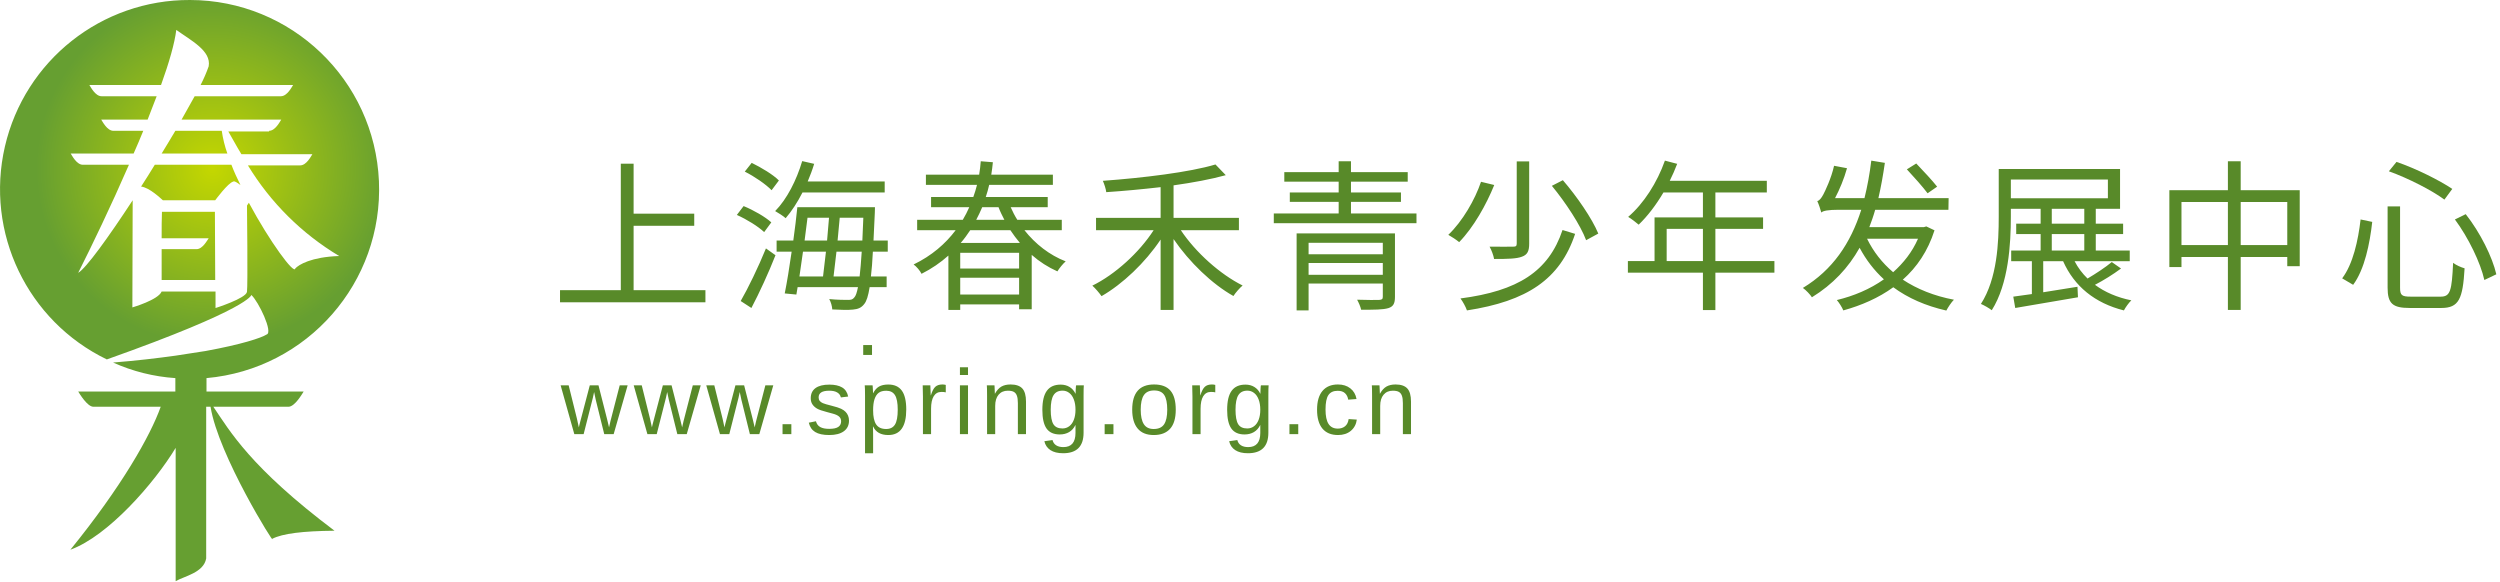
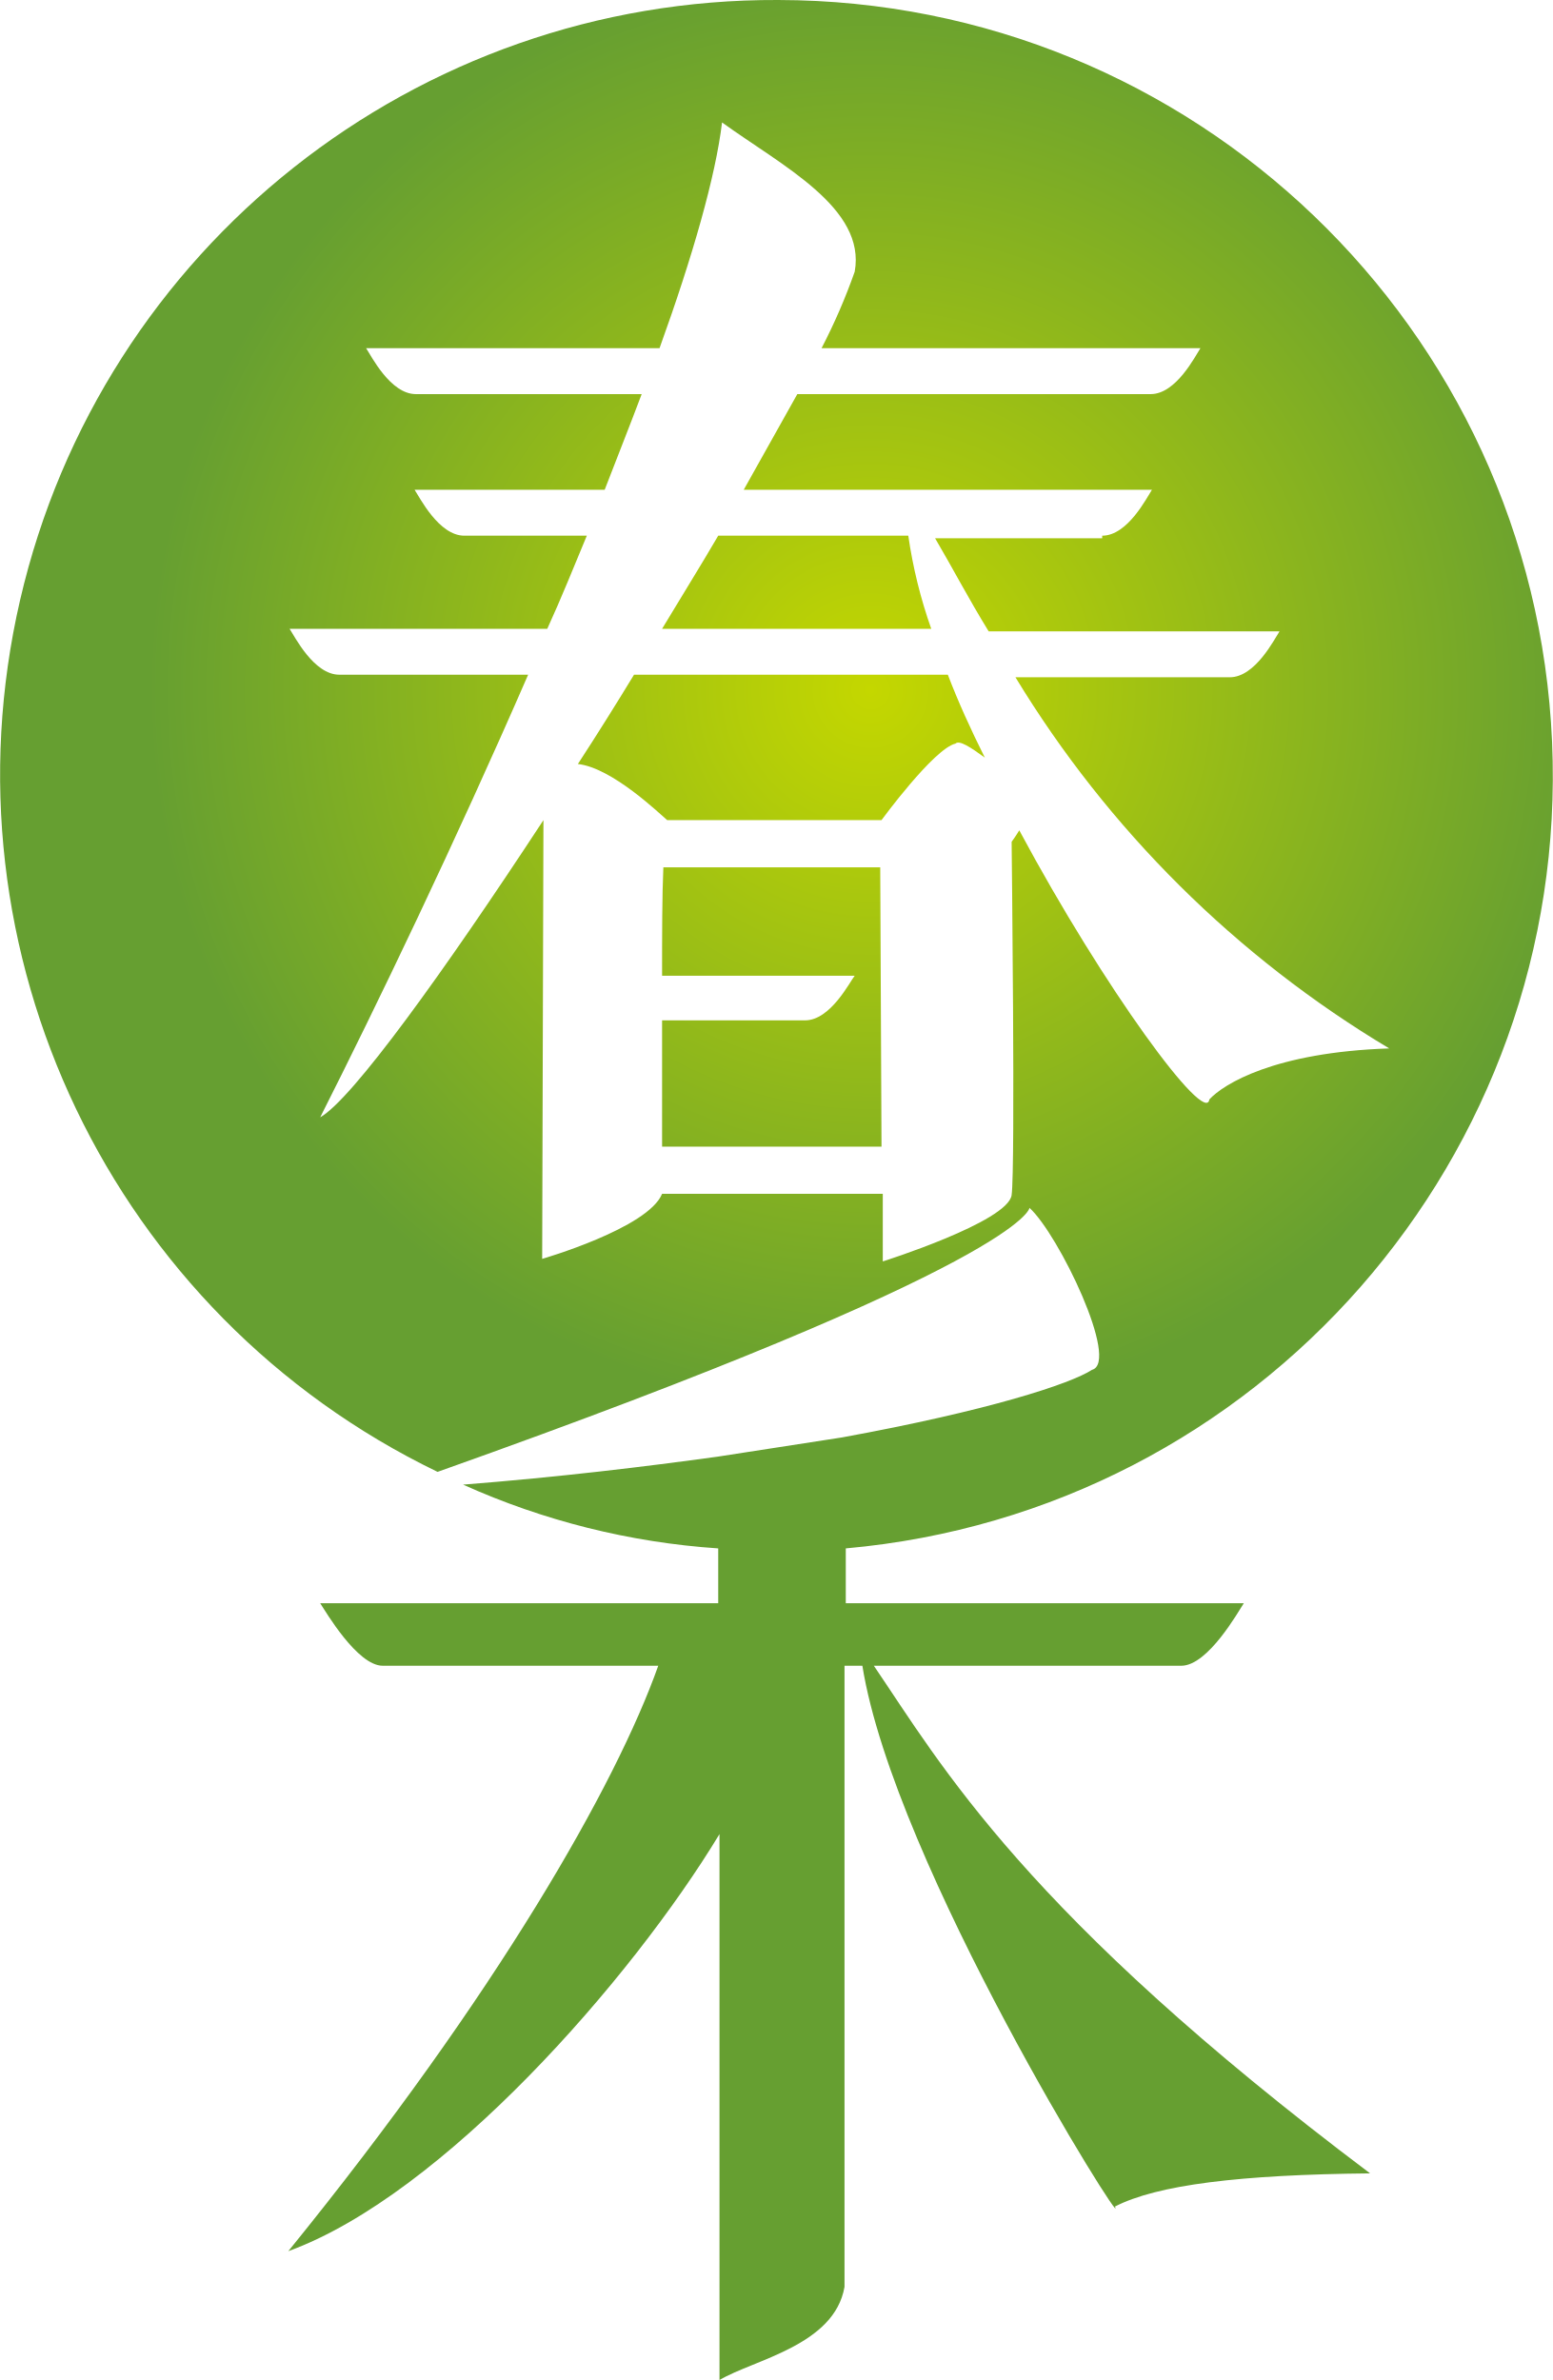
- <svg xmlns="http://www.w3.org/2000/svg" viewBox="0 0 802.68 186.6">
+ <svg xmlns="http://www.w3.org/2000/svg" viewBox="0 0 121.72 186.6">
  <defs>
-     <style>.cls-1,.cls-2,.cls-3,.cls-5{isolation:isolate;}.cls-2,.cls-3{font-size:51.93px;font-family:MicrosoftYaHei, Microsoft YaHei;}.cls-2,.cls-3,.cls-4,.cls-5{fill:#588a29;}.cls-2{letter-spacing:0.1em;}.cls-4,.cls-5{font-size:29.62px;font-family:ArialMT, Arial;}.cls-4{letter-spacing:0.07em;}.cls-5{letter-spacing:0.07em;}.cls-6{letter-spacing:0.01em;}.cls-7{fill-rule:evenodd;fill:url(#未命名的渐变_3);}</style>
-     <radialGradient id="未命名的渐变_3" cx="68.25" cy="-790.72" r="56.63" gradientTransform="matrix(1, 0, 0, -1, 0, -736.61)" gradientUnits="userSpaceOnUse">
+     <style>.cls-1{fill-rule:evenodd;fill:url(#未命名的渐变);}</style>
+     <radialGradient id="未命名的渐变" cx="68.25" cy="1870.72" r="56.63" gradientTransform="translate(0 -1816.61)" gradientUnits="userSpaceOnUse">
      <stop offset="0" stop-color="#c4d700" />
      <stop offset="1" stop-color="#669f31" />
    </radialGradient>
  </defs>
  <g id="图层_2" data-name="图层 2">
    <g id="图层_1-2" data-name="图层 1">
-       <g class="cls-1">
-         <text class="cls-2" transform="translate(177.15 95.4)">上</text>
-         <text class="cls-2" transform="translate(234.55 95.4)">海春禾青少年发展中</text>
-         <text class="cls-3" transform="translate(750.75 95.4)">心</text>
-       </g>
-       <g class="cls-1">
-         <text class="cls-4" transform="translate(274.45 113.96)">.</text>
-         <text class="cls-5" transform="translate(180.05 139.38)">ww<tspan class="cls-6" x="46.76" y="0">w</tspan>
-           <tspan x="68.5" y="0">.spring.org.cn</tspan>
-         </text>
-         <text class="cls-1" />
-         <text class="cls-1" />
-         <text class="cls-1" />
-         <text class="cls-1" />
-       </g>
-       <path class="cls-7" d="M61,0a60.82,60.82,0,0,1,5.3,121.4v4.3H97.5c-.4.6-2.8,4.9-4.9,4.9H68.5c5.3,7.8,11.8,19.4,38.9,39.8-10.2.1-16.7.9-20,2.6,1.1,2.5-17.3-26.8-19.8-42.4H66.2v48.7c-.8,4.6-7.1,5.7-9.8,7.3V143.8c-6.9,11.4-21.7,28.3-33.8,32.7,16.4-20.2,25.7-36.6,29-45.9H30c-2,0-4.5-4.3-4.9-4.9H56.3v-4.3a58.28,58.28,0,0,1-20-5c7.6-.6,14.2-1.4,20-2.2h0l9.7-1.5c11.5-2.1,17.9-4.2,19.6-5.3,2.2-.6-2.6-10.6-4.9-12.7,0,0-.2,4.3-46.4,20.7A60.73,60.73,0,0,1,61,0Zm2.1,80H51.9v9.9H69.1L69,68H52c-.1,2.2-.1,5.3-.1,8.5H67c-.4.5-1.9,3.5-3.9,3.5ZM86.4,42c2,0,3.5-3,3.9-3.6h-32q2.25-4,4.2-7.5H90.2c2,0,3.5-3,3.9-3.6H64.4a47,47,0,0,0,2.6-6c.9-5-5.7-8.3-10.4-11.7-.5,4.2-2.3,10.5-4.9,17.7h-23c.4.6,1.9,3.6,3.9,3.6H50.3c-.9,2.4-1.9,4.9-2.9,7.5H32.5c.4.6,1.9,3.6,3.9,3.6H46c-1,2.4-2,4.9-3.1,7.3H22.7c.4.6,1.9,3.6,3.9,3.6H41.4C35.7,66,29.5,78.9,25.1,87.6c2.5-1.4,9.7-11.4,17.5-23.3l-.1,34.4s8.3-2.4,9.4-5.1H69.2v5.3s9.8-3.1,10.1-5.2,0-27.7,0-27.7.3-.4.6-.9c6.7,12.5,14.6,23.2,14.9,21.1,1.1-1.2,5.1-3.7,14.1-4A85.83,85.83,0,0,1,79.6,53.1H96.4c2,0,3.5-3,3.9-3.6H77.5c-1.6-2.6-2.9-5.1-4.2-7.3H86.4ZM71.2,42H56.3c-1.4,2.4-2.9,4.8-4.4,7.3H73A38.69,38.69,0,0,1,71.2,42Zm3.1,10.9H49.7c-1.4,2.3-2.9,4.7-4.4,7,2.7.3,6.4,3.9,7,4.4H69.1s4.1-5.6,5.8-6c.3-.3,1.2.3,2.3,1.1C76.1,57.2,75.1,55,74.3,52.9Z" />
-       <text />
+       <path class="cls-1" d="M61,0a60.82,60.82,0,0,1,5.3,121.4v4.3H97.5c-.4.6-2.8,4.9-4.9,4.9H68.5c5.3,7.8,11.8,19.4,38.9,39.8-10.2.1-16.7.9-20,2.6,1.1,2.5-17.3-26.8-19.8-42.4H66.2v48.7c-.8,4.6-7.1,5.7-9.8,7.3V143.8c-6.9,11.4-21.7,28.3-33.8,32.7,16.4-20.2,25.7-36.6,29-45.9H30c-2,0-4.5-4.3-4.9-4.9H56.3v-4.3a58.23,58.23,0,0,1-20-5c7.6-.6,14.2-1.4,20-2.2h0l9.7-1.5c11.5-2.1,17.9-4.2,19.6-5.3,2.2-.6-2.6-10.6-4.9-12.7,0,0-.2,4.3-46.4,20.7A60.73,60.73,0,0,1,61,0Zm2.1,80H51.9v9.9H69.1L69,68H52c-.1,2.2-.1,5.3-.1,8.5H67C66.6,77,65.1,80,63.1,80ZM86.4,42c2,0,3.5-3,3.9-3.6h-32l4.2-7.5H90.2c2,0,3.5-3,3.9-3.6H64.4a46.85,46.85,0,0,0,2.6-6c.9-5-5.7-8.3-10.4-11.7-.5,4.2-2.3,10.5-4.9,17.7h-23c.4.6,1.9,3.6,3.9,3.6H50.3c-.9,2.4-1.9,4.9-2.9,7.5H32.5c.4.6,1.9,3.6,3.9,3.6H46c-1,2.4-2,4.9-3.1,7.3H22.7c.4.6,1.9,3.6,3.9,3.6H41.4C35.7,66,29.5,78.9,25.1,87.6c2.5-1.4,9.7-11.4,17.5-23.3l-.1,34.4s8.3-2.4,9.4-5.1H69.2v5.3s9.8-3.1,10.1-5.2,0-27.7,0-27.7.3-.4.6-.9c6.7,12.5,14.6,23.2,14.9,21.1,1.1-1.2,5.1-3.7,14.1-4A85.79,85.79,0,0,1,79.6,53.1H96.4c2,0,3.5-3,3.9-3.6H77.5c-1.6-2.6-2.9-5.1-4.2-7.3H86.4ZM71.2,42H56.3c-1.4,2.4-2.9,4.8-4.4,7.3H73A38.18,38.18,0,0,1,71.2,42Zm3.1,10.9H49.7c-1.4,2.3-2.9,4.7-4.4,7,2.7.3,6.4,3.9,7,4.4H69.1s4.1-5.6,5.8-6c.3-.3,1.2.3,2.3,1.1C76.1,57.2,75.1,55,74.3,52.9Z" />
    </g>
  </g>
</svg>
